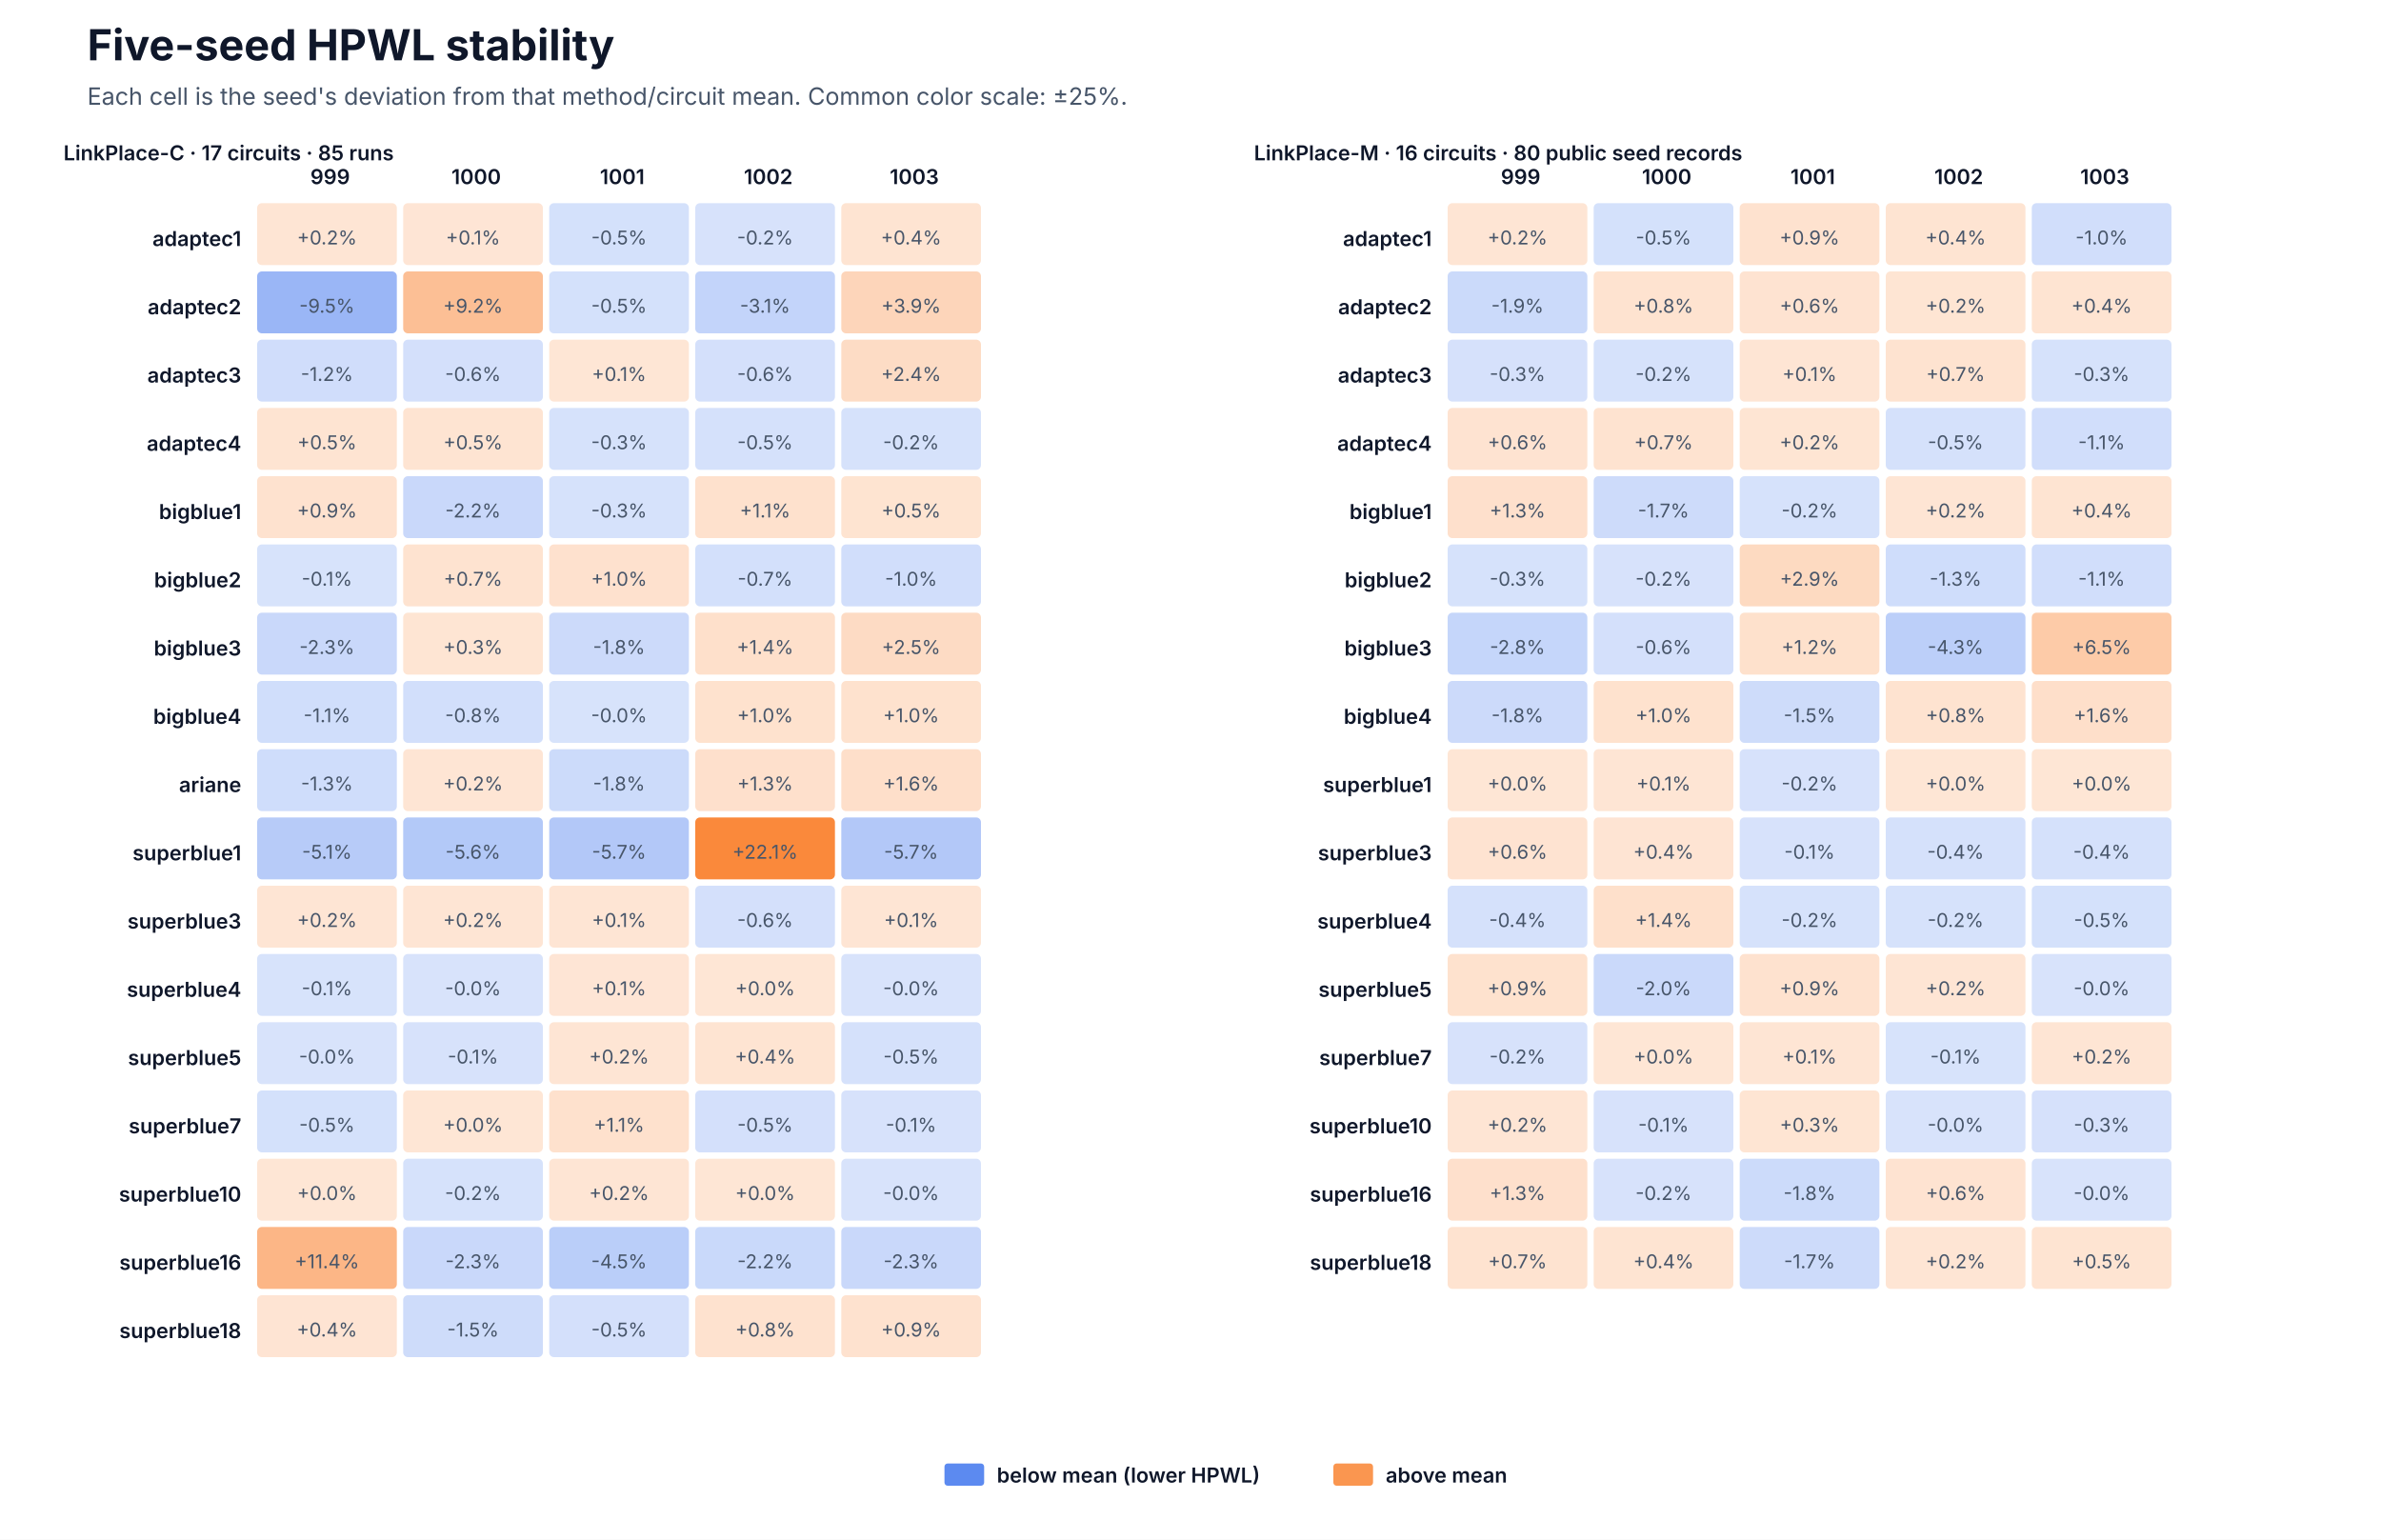
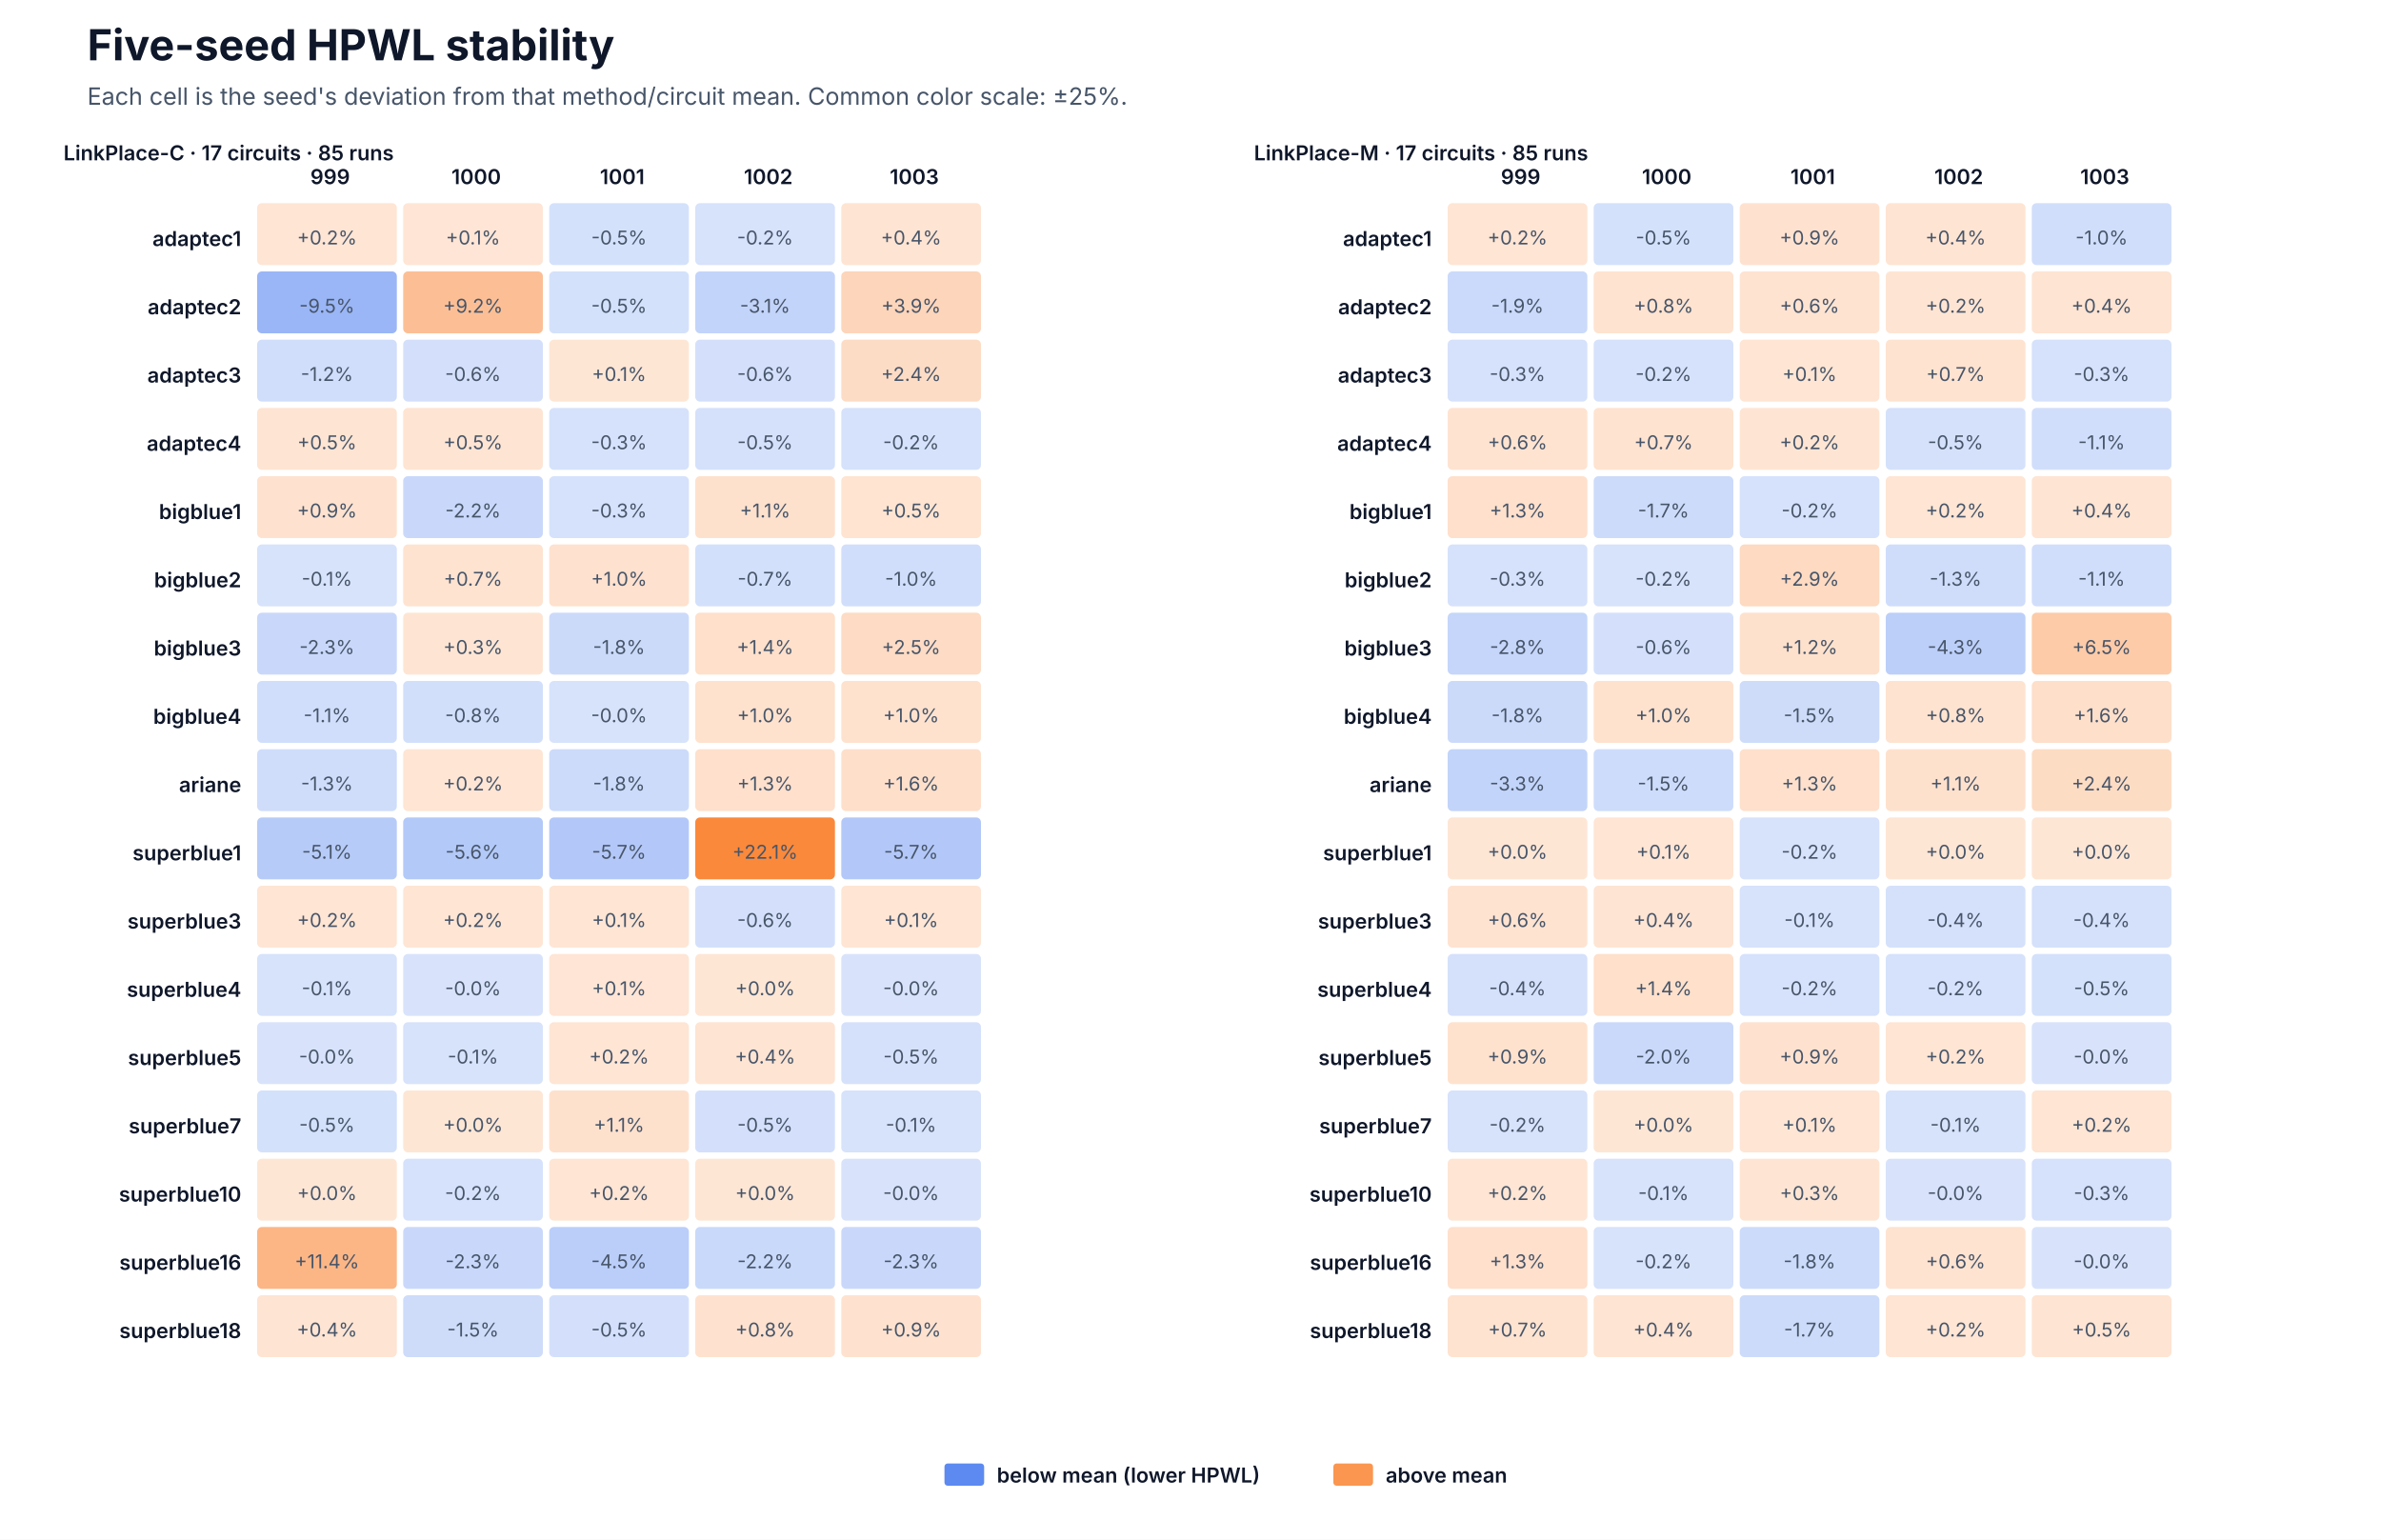
<svg xmlns="http://www.w3.org/2000/svg" width="1500" height="970" viewBox="0 0 1500 970" role="img" aria-labelledby="title desc">
  <style>text { font-family: Inter, ui-sans-serif, system-ui, -apple-system, 'Segoe UI', Arial, sans-serif; fill: #0F172A; }
    .title { font-size: 27px; font-weight: 700; }
    .subtitle { font-size: 15px; fill: #475569; }
    .axis { font-size: 13px; fill: #475569; }
    .label { font-size: 13px; font-weight: 600; }
    .small { font-size: 12px; fill: #475569; }
    .legend { font-size: 13px; font-weight: 600; }</style>
  <rect width="1500" height="970" fill="#FFFFFF" />
  <text x="55.00" y="38.00" class="title" text-anchor="start">Five-seed HPWL stability</text>
  <text x="55.00" y="66.00" class="subtitle" text-anchor="start">Each cell is the seed's deviation from that method/circuit mean. Common color scale: ±25%.</text>
  <text x="40.00" y="101.00" class="label" text-anchor="start">LinkPlace-C · 17 circuits · 85 runs</text>
  <text x="208.00" y="116.00" class="label" text-anchor="middle">999</text>
  <text x="300.00" y="116.00" class="label" text-anchor="middle">1000</text>
  <text x="392.00" y="116.00" class="label" text-anchor="middle">1001</text>
  <text x="484.00" y="116.00" class="label" text-anchor="middle">1002</text>
  <text x="576.00" y="116.00" class="label" text-anchor="middle">1003</text>
  <text x="152.00" y="155.00" class="label" text-anchor="end">adaptec1</text>
  <rect x="162.00" y="128.00" width="88.00" height="39.00" rx="3" fill="#FEE5D4" />
  <text x="206.00" y="154.00" class="small" text-anchor="middle">+0.2%</text>
  <rect x="254.00" y="128.00" width="88.00" height="39.00" rx="3" fill="#FEE5D5" />
  <text x="298.00" y="154.00" class="small" text-anchor="middle">+0.1%</text>
  <rect x="346.00" y="128.00" width="88.00" height="39.00" rx="3" fill="#D4E1FB" />
  <text x="390.00" y="154.00" class="small" text-anchor="middle">-0.5%</text>
  <rect x="438.00" y="128.00" width="88.00" height="39.00" rx="3" fill="#D7E2FB" />
  <text x="482.00" y="154.00" class="small" text-anchor="middle">-0.2%</text>
  <rect x="530.00" y="128.00" width="88.00" height="39.00" rx="3" fill="#FEE4D2" />
  <text x="574.00" y="154.00" class="small" text-anchor="middle">+0.4%</text>
  <text x="152.00" y="198.00" class="label" text-anchor="end">adaptec2</text>
  <rect x="162.00" y="171.00" width="88.00" height="39.00" rx="3" fill="#9AB6F6" />
  <text x="206.00" y="197.00" class="small" text-anchor="middle">-9.5%</text>
  <rect x="254.00" y="171.00" width="88.00" height="39.00" rx="3" fill="#FCBF95" />
  <text x="298.00" y="197.00" class="small" text-anchor="middle">+9.2%</text>
  <rect x="346.00" y="171.00" width="88.00" height="39.00" rx="3" fill="#D4E1FB" />
  <text x="390.00" y="197.00" class="small" text-anchor="middle">-0.5%</text>
  <rect x="438.00" y="171.00" width="88.00" height="39.00" rx="3" fill="#C3D4FA" />
  <text x="482.00" y="197.00" class="small" text-anchor="middle">-3.1%</text>
  <rect x="530.00" y="171.00" width="88.00" height="39.00" rx="3" fill="#FDD5BA" />
  <text x="574.00" y="197.00" class="small" text-anchor="middle">+3.9%</text>
  <text x="152.00" y="241.00" class="label" text-anchor="end">adaptec3</text>
  <rect x="162.00" y="214.00" width="88.00" height="39.00" rx="3" fill="#D0DDFB" />
  <text x="206.00" y="240.00" class="small" text-anchor="middle">-1.2%</text>
  <rect x="254.00" y="214.00" width="88.00" height="39.00" rx="3" fill="#D4E0FB" />
  <text x="298.00" y="240.00" class="small" text-anchor="middle">-0.6%</text>
  <rect x="346.00" y="214.00" width="88.00" height="39.00" rx="3" fill="#FEE6D5" />
  <text x="390.00" y="240.00" class="small" text-anchor="middle">+0.1%</text>
  <rect x="438.00" y="214.00" width="88.00" height="39.00" rx="3" fill="#D4E0FB" />
  <text x="482.00" y="240.00" class="small" text-anchor="middle">-0.6%</text>
  <rect x="530.00" y="214.00" width="88.00" height="39.00" rx="3" fill="#FDDCC5" />
  <text x="574.00" y="240.00" class="small" text-anchor="middle">+2.4%</text>
  <text x="152.00" y="284.00" class="label" text-anchor="end">adaptec4</text>
  <rect x="162.00" y="257.00" width="88.00" height="39.00" rx="3" fill="#FEE4D2" />
  <text x="206.00" y="283.00" class="small" text-anchor="middle">+0.5%</text>
  <rect x="254.00" y="257.00" width="88.00" height="39.00" rx="3" fill="#FEE4D2" />
  <text x="298.00" y="283.00" class="small" text-anchor="middle">+0.5%</text>
  <rect x="346.00" y="257.00" width="88.00" height="39.00" rx="3" fill="#D6E2FB" />
  <text x="390.00" y="283.00" class="small" text-anchor="middle">-0.3%</text>
  <rect x="438.00" y="257.00" width="88.00" height="39.00" rx="3" fill="#D5E1FB" />
  <text x="482.00" y="283.00" class="small" text-anchor="middle">-0.5%</text>
  <rect x="530.00" y="257.00" width="88.00" height="39.00" rx="3" fill="#D6E2FB" />
  <text x="574.00" y="283.00" class="small" text-anchor="middle">-0.2%</text>
  <text x="152.00" y="327.00" class="label" text-anchor="end">bigblue1</text>
  <rect x="162.00" y="300.00" width="88.00" height="39.00" rx="3" fill="#FEE2CF" />
  <text x="206.00" y="326.00" class="small" text-anchor="middle">+0.9%</text>
  <rect x="254.00" y="300.00" width="88.00" height="39.00" rx="3" fill="#C9D8FA" />
  <text x="298.00" y="326.00" class="small" text-anchor="middle">-2.2%</text>
  <rect x="346.00" y="300.00" width="88.00" height="39.00" rx="3" fill="#D6E2FB" />
  <text x="390.00" y="326.00" class="small" text-anchor="middle">-0.3%</text>
  <rect x="438.00" y="300.00" width="88.00" height="39.00" rx="3" fill="#FEE1CD" />
  <text x="482.00" y="326.00" class="small" text-anchor="middle">+1.1%</text>
  <rect x="530.00" y="300.00" width="88.00" height="39.00" rx="3" fill="#FEE4D1" />
  <text x="574.00" y="326.00" class="small" text-anchor="middle">+0.5%</text>
  <text x="152.00" y="370.00" class="label" text-anchor="end">bigblue2</text>
  <rect x="162.00" y="343.00" width="88.00" height="39.00" rx="3" fill="#D7E3FB" />
  <text x="206.00" y="369.00" class="small" text-anchor="middle">-0.1%</text>
  <rect x="254.00" y="343.00" width="88.00" height="39.00" rx="3" fill="#FEE3D0" />
  <text x="298.00" y="369.00" class="small" text-anchor="middle">+0.7%</text>
  <rect x="346.00" y="343.00" width="88.00" height="39.00" rx="3" fill="#FEE1CE" />
  <text x="390.00" y="369.00" class="small" text-anchor="middle">+1.0%</text>
  <rect x="438.00" y="343.00" width="88.00" height="39.00" rx="3" fill="#D3E0FB" />
  <text x="482.00" y="369.00" class="small" text-anchor="middle">-0.7%</text>
  <rect x="530.00" y="343.00" width="88.00" height="39.00" rx="3" fill="#D1DEFB" />
  <text x="574.00" y="369.00" class="small" text-anchor="middle">-1.0%</text>
  <text x="152.00" y="413.00" class="label" text-anchor="end">bigblue3</text>
  <rect x="162.00" y="386.00" width="88.00" height="39.00" rx="3" fill="#C9D8FA" />
  <text x="206.00" y="412.00" class="small" text-anchor="middle">-2.3%</text>
  <rect x="254.00" y="386.00" width="88.00" height="39.00" rx="3" fill="#FEE5D3" />
  <text x="298.00" y="412.00" class="small" text-anchor="middle">+0.3%</text>
  <rect x="346.00" y="386.00" width="88.00" height="39.00" rx="3" fill="#CCDAFA" />
  <text x="390.00" y="412.00" class="small" text-anchor="middle">-1.8%</text>
  <rect x="438.00" y="386.00" width="88.00" height="39.00" rx="3" fill="#FEE0CB" />
  <text x="482.00" y="412.00" class="small" text-anchor="middle">+1.4%</text>
  <rect x="530.00" y="386.00" width="88.00" height="39.00" rx="3" fill="#FDDBC4" />
  <text x="574.00" y="412.00" class="small" text-anchor="middle">+2.5%</text>
  <text x="152.00" y="456.00" class="label" text-anchor="end">bigblue4</text>
  <rect x="162.00" y="429.00" width="88.00" height="39.00" rx="3" fill="#D0DEFB" />
  <text x="206.00" y="455.00" class="small" text-anchor="middle">-1.1%</text>
  <rect x="254.00" y="429.00" width="88.00" height="39.00" rx="3" fill="#D2DFFB" />
  <text x="298.00" y="455.00" class="small" text-anchor="middle">-0.8%</text>
  <rect x="346.00" y="429.00" width="88.00" height="39.00" rx="3" fill="#D7E3FB" />
  <text x="390.00" y="455.00" class="small" text-anchor="middle">-0.0%</text>
  <rect x="438.00" y="429.00" width="88.00" height="39.00" rx="3" fill="#FEE2CE" />
  <text x="482.00" y="455.00" class="small" text-anchor="middle">+1.0%</text>
  <rect x="530.00" y="429.00" width="88.00" height="39.00" rx="3" fill="#FEE2CE" />
  <text x="574.00" y="455.00" class="small" text-anchor="middle">+1.0%</text>
  <text x="152.00" y="499.00" class="label" text-anchor="end">ariane</text>
  <rect x="162.00" y="472.00" width="88.00" height="39.00" rx="3" fill="#CFDDFB" />
  <text x="206.00" y="498.00" class="small" text-anchor="middle">-1.3%</text>
  <rect x="254.00" y="472.00" width="88.00" height="39.00" rx="3" fill="#FEE5D4" />
  <text x="298.00" y="498.00" class="small" text-anchor="middle">+0.2%</text>
  <rect x="346.00" y="472.00" width="88.00" height="39.00" rx="3" fill="#CCDBFA" />
  <text x="390.00" y="498.00" class="small" text-anchor="middle">-1.8%</text>
  <rect x="438.00" y="472.00" width="88.00" height="39.00" rx="3" fill="#FEE0CC" />
  <text x="482.00" y="498.00" class="small" text-anchor="middle">+1.3%</text>
  <rect x="530.00" y="472.00" width="88.00" height="39.00" rx="3" fill="#FEDFCA" />
  <text x="574.00" y="498.00" class="small" text-anchor="middle">+1.6%</text>
  <text x="152.00" y="542.00" class="label" text-anchor="end">superblue1</text>
  <rect x="162.00" y="515.00" width="88.00" height="39.00" rx="3" fill="#B7CBF8" />
  <text x="206.00" y="541.00" class="small" text-anchor="middle">-5.1%</text>
  <rect x="254.00" y="515.00" width="88.00" height="39.00" rx="3" fill="#B3C9F8" />
  <text x="298.00" y="541.00" class="small" text-anchor="middle">-5.6%</text>
  <rect x="346.00" y="515.00" width="88.00" height="39.00" rx="3" fill="#B3C8F8" />
  <text x="390.00" y="541.00" class="small" text-anchor="middle">-5.7%</text>
  <rect x="438.00" y="515.00" width="88.00" height="39.00" rx="3" fill="#FA893B" />
  <text x="482.00" y="541.00" class="small" text-anchor="middle">+22.1%</text>
  <rect x="530.00" y="515.00" width="88.00" height="39.00" rx="3" fill="#B3C8F8" />
  <text x="574.00" y="541.00" class="small" text-anchor="middle">-5.7%</text>
  <text x="152.00" y="585.00" class="label" text-anchor="end">superblue3</text>
  <rect x="162.00" y="558.00" width="88.00" height="39.00" rx="3" fill="#FEE5D4" />
  <text x="206.00" y="584.00" class="small" text-anchor="middle">+0.2%</text>
  <rect x="254.00" y="558.00" width="88.00" height="39.00" rx="3" fill="#FEE5D4" />
  <text x="298.00" y="584.00" class="small" text-anchor="middle">+0.2%</text>
  <rect x="346.00" y="558.00" width="88.00" height="39.00" rx="3" fill="#FEE5D4" />
  <text x="390.00" y="584.00" class="small" text-anchor="middle">+0.1%</text>
  <rect x="438.00" y="558.00" width="88.00" height="39.00" rx="3" fill="#D4E0FB" />
  <text x="482.00" y="584.00" class="small" text-anchor="middle">-0.6%</text>
  <rect x="530.00" y="558.00" width="88.00" height="39.00" rx="3" fill="#FEE5D4" />
  <text x="574.00" y="584.00" class="small" text-anchor="middle">+0.1%</text>
  <text x="152.00" y="628.00" class="label" text-anchor="end">superblue4</text>
  <rect x="162.00" y="601.00" width="88.00" height="39.00" rx="3" fill="#D7E3FB" />
  <text x="206.00" y="627.00" class="small" text-anchor="middle">-0.1%</text>
  <rect x="254.00" y="601.00" width="88.00" height="39.00" rx="3" fill="#D8E3FB" />
  <text x="298.00" y="627.00" class="small" text-anchor="middle">-0.0%</text>
  <rect x="346.00" y="601.00" width="88.00" height="39.00" rx="3" fill="#FEE5D5" />
  <text x="390.00" y="627.00" class="small" text-anchor="middle">+0.1%</text>
  <rect x="438.00" y="601.00" width="88.00" height="39.00" rx="3" fill="#FEE6D5" />
  <text x="482.00" y="627.00" class="small" text-anchor="middle">+0.0%</text>
  <rect x="530.00" y="601.00" width="88.00" height="39.00" rx="3" fill="#D8E3FB" />
  <text x="574.00" y="627.00" class="small" text-anchor="middle">-0.0%</text>
  <text x="152.00" y="671.00" class="label" text-anchor="end">superblue5</text>
  <rect x="162.00" y="644.00" width="88.00" height="39.00" rx="3" fill="#D8E3FB" />
  <text x="206.00" y="670.00" class="small" text-anchor="middle">-0.0%</text>
  <rect x="254.00" y="644.00" width="88.00" height="39.00" rx="3" fill="#D7E2FB" />
  <text x="298.00" y="670.00" class="small" text-anchor="middle">-0.1%</text>
  <rect x="346.00" y="644.00" width="88.00" height="39.00" rx="3" fill="#FEE5D4" />
  <text x="390.00" y="670.00" class="small" text-anchor="middle">+0.2%</text>
  <rect x="438.00" y="644.00" width="88.00" height="39.00" rx="3" fill="#FEE4D2" />
  <text x="482.00" y="670.00" class="small" text-anchor="middle">+0.4%</text>
  <rect x="530.00" y="644.00" width="88.00" height="39.00" rx="3" fill="#D5E1FB" />
  <text x="574.00" y="670.00" class="small" text-anchor="middle">-0.5%</text>
  <text x="152.00" y="714.00" class="label" text-anchor="end">superblue7</text>
  <rect x="162.00" y="687.00" width="88.00" height="39.00" rx="3" fill="#D4E1FB" />
  <text x="206.00" y="713.00" class="small" text-anchor="middle">-0.5%</text>
  <rect x="254.00" y="687.00" width="88.00" height="39.00" rx="3" fill="#FEE6D5" />
  <text x="298.00" y="713.00" class="small" text-anchor="middle">+0.0%</text>
  <rect x="346.00" y="687.00" width="88.00" height="39.00" rx="3" fill="#FEE1CD" />
  <text x="390.00" y="713.00" class="small" text-anchor="middle">+1.1%</text>
  <rect x="438.00" y="687.00" width="88.00" height="39.00" rx="3" fill="#D4E0FB" />
  <text x="482.00" y="713.00" class="small" text-anchor="middle">-0.5%</text>
  <rect x="530.00" y="687.00" width="88.00" height="39.00" rx="3" fill="#D7E2FB" />
  <text x="574.00" y="713.00" class="small" text-anchor="middle">-0.1%</text>
  <text x="152.00" y="757.00" class="label" text-anchor="end">superblue10</text>
  <rect x="162.00" y="730.00" width="88.00" height="39.00" rx="3" fill="#FEE6D5" />
  <text x="206.00" y="756.00" class="small" text-anchor="middle">+0.0%</text>
  <rect x="254.00" y="730.00" width="88.00" height="39.00" rx="3" fill="#D6E2FB" />
  <text x="298.00" y="756.00" class="small" text-anchor="middle">-0.2%</text>
  <rect x="346.00" y="730.00" width="88.00" height="39.00" rx="3" fill="#FEE5D4" />
  <text x="390.00" y="756.00" class="small" text-anchor="middle">+0.2%</text>
  <rect x="438.00" y="730.00" width="88.00" height="39.00" rx="3" fill="#FEE6D5" />
  <text x="482.00" y="756.00" class="small" text-anchor="middle">+0.0%</text>
  <rect x="530.00" y="730.00" width="88.00" height="39.00" rx="3" fill="#D8E3FB" />
  <text x="574.00" y="756.00" class="small" text-anchor="middle">-0.0%</text>
  <text x="152.00" y="800.00" class="label" text-anchor="end">superblue16</text>
  <rect x="162.00" y="773.00" width="88.00" height="39.00" rx="3" fill="#FCB686" />
  <text x="206.00" y="799.00" class="small" text-anchor="middle">+11.4%</text>
  <rect x="254.00" y="773.00" width="88.00" height="39.00" rx="3" fill="#C9D8FA" />
  <text x="298.00" y="799.00" class="small" text-anchor="middle">-2.3%</text>
  <rect x="346.00" y="773.00" width="88.00" height="39.00" rx="3" fill="#BACEF9" />
  <text x="390.00" y="799.00" class="small" text-anchor="middle">-4.5%</text>
  <rect x="438.00" y="773.00" width="88.00" height="39.00" rx="3" fill="#C9D9FA" />
  <text x="482.00" y="799.00" class="small" text-anchor="middle">-2.2%</text>
  <rect x="530.00" y="773.00" width="88.00" height="39.00" rx="3" fill="#C9D8FA" />
  <text x="574.00" y="799.00" class="small" text-anchor="middle">-2.3%</text>
  <text x="152.00" y="843.00" class="label" text-anchor="end">superblue18</text>
  <rect x="162.00" y="816.00" width="88.00" height="39.00" rx="3" fill="#FEE4D3" />
  <text x="206.00" y="842.00" class="small" text-anchor="middle">+0.4%</text>
  <rect x="254.00" y="816.00" width="88.00" height="39.00" rx="3" fill="#CEDCFA" />
  <text x="298.00" y="842.00" class="small" text-anchor="middle">-1.5%</text>
  <rect x="346.00" y="816.00" width="88.00" height="39.00" rx="3" fill="#D4E0FB" />
  <text x="390.00" y="842.00" class="small" text-anchor="middle">-0.5%</text>
  <rect x="438.00" y="816.00" width="88.00" height="39.00" rx="3" fill="#FEE2CF" />
  <text x="482.00" y="842.00" class="small" text-anchor="middle">+0.8%</text>
  <rect x="530.00" y="816.00" width="88.00" height="39.00" rx="3" fill="#FEE2CF" />
  <text x="574.00" y="842.00" class="small" text-anchor="middle">+0.9%</text>
-   <text x="790.00" y="101.00" class="label" text-anchor="start">LinkPlace-M · 16 circuits · 80 public seed records</text>
+   <text x="790.00" y="101.00" class="label" text-anchor="start">LinkPlace-M · 17 circuits · 85 runs</text>
  <text x="958.00" y="116.00" class="label" text-anchor="middle">999</text>
  <text x="1050.00" y="116.00" class="label" text-anchor="middle">1000</text>
  <text x="1142.00" y="116.00" class="label" text-anchor="middle">1001</text>
  <text x="1234.00" y="116.00" class="label" text-anchor="middle">1002</text>
  <text x="1326.00" y="116.00" class="label" text-anchor="middle">1003</text>
  <text x="902.00" y="155.00" class="label" text-anchor="end">adaptec1</text>
  <rect x="912.00" y="128.00" width="88.00" height="39.00" rx="3" fill="#FEE5D4" />
  <text x="956.00" y="154.00" class="small" text-anchor="middle">+0.2%</text>
  <rect x="1004.00" y="128.00" width="88.00" height="39.00" rx="3" fill="#D4E1FB" />
  <text x="1048.00" y="154.00" class="small" text-anchor="middle">-0.5%</text>
  <rect x="1096.00" y="128.00" width="88.00" height="39.00" rx="3" fill="#FEE2CF" />
  <text x="1140.00" y="154.00" class="small" text-anchor="middle">+0.9%</text>
  <rect x="1188.00" y="128.00" width="88.00" height="39.00" rx="3" fill="#FEE4D2" />
  <text x="1232.00" y="154.00" class="small" text-anchor="middle">+0.4%</text>
  <rect x="1280.00" y="128.00" width="88.00" height="39.00" rx="3" fill="#D1DEFB" />
  <text x="1324.00" y="154.00" class="small" text-anchor="middle">-1.0%</text>
  <text x="902.00" y="198.00" class="label" text-anchor="end">adaptec2</text>
  <rect x="912.00" y="171.00" width="88.00" height="39.00" rx="3" fill="#CBDAFA" />
  <text x="956.00" y="197.00" class="small" text-anchor="middle">-1.9%</text>
  <rect x="1004.00" y="171.00" width="88.00" height="39.00" rx="3" fill="#FEE3D0" />
  <text x="1048.00" y="197.00" class="small" text-anchor="middle">+0.8%</text>
  <rect x="1096.00" y="171.00" width="88.00" height="39.00" rx="3" fill="#FEE3D1" />
  <text x="1140.00" y="197.00" class="small" text-anchor="middle">+0.6%</text>
  <rect x="1188.00" y="171.00" width="88.00" height="39.00" rx="3" fill="#FEE5D3" />
  <text x="1232.00" y="197.00" class="small" text-anchor="middle">+0.2%</text>
  <rect x="1280.00" y="171.00" width="88.00" height="39.00" rx="3" fill="#FEE4D2" />
  <text x="1324.00" y="197.00" class="small" text-anchor="middle">+0.4%</text>
  <text x="902.00" y="241.00" class="label" text-anchor="end">adaptec3</text>
  <rect x="912.00" y="214.00" width="88.00" height="39.00" rx="3" fill="#D6E1FB" />
  <text x="956.00" y="240.00" class="small" text-anchor="middle">-0.3%</text>
  <rect x="1004.00" y="214.00" width="88.00" height="39.00" rx="3" fill="#D6E2FB" />
  <text x="1048.00" y="240.00" class="small" text-anchor="middle">-0.2%</text>
  <rect x="1096.00" y="214.00" width="88.00" height="39.00" rx="3" fill="#FEE5D4" />
  <text x="1140.00" y="240.00" class="small" text-anchor="middle">+0.1%</text>
  <rect x="1188.00" y="214.00" width="88.00" height="39.00" rx="3" fill="#FEE3D0" />
  <text x="1232.00" y="240.00" class="small" text-anchor="middle">+0.7%</text>
  <rect x="1280.00" y="214.00" width="88.00" height="39.00" rx="3" fill="#D6E2FB" />
  <text x="1324.00" y="240.00" class="small" text-anchor="middle">-0.3%</text>
  <text x="902.00" y="284.00" class="label" text-anchor="end">adaptec4</text>
  <rect x="912.00" y="257.00" width="88.00" height="39.00" rx="3" fill="#FEE3D1" />
  <text x="956.00" y="283.00" class="small" text-anchor="middle">+0.6%</text>
  <rect x="1004.00" y="257.00" width="88.00" height="39.00" rx="3" fill="#FEE3D0" />
  <text x="1048.00" y="283.00" class="small" text-anchor="middle">+0.7%</text>
  <rect x="1096.00" y="257.00" width="88.00" height="39.00" rx="3" fill="#FEE5D3" />
  <text x="1140.00" y="283.00" class="small" text-anchor="middle">+0.2%</text>
  <rect x="1188.00" y="257.00" width="88.00" height="39.00" rx="3" fill="#D5E1FB" />
  <text x="1232.00" y="283.00" class="small" text-anchor="middle">-0.5%</text>
  <rect x="1280.00" y="257.00" width="88.00" height="39.00" rx="3" fill="#D1DEFB" />
  <text x="1324.00" y="283.00" class="small" text-anchor="middle">-1.1%</text>
  <text x="902.00" y="327.00" class="label" text-anchor="end">bigblue1</text>
  <rect x="912.00" y="300.00" width="88.00" height="39.00" rx="3" fill="#FEE0CC" />
  <text x="956.00" y="326.00" class="small" text-anchor="middle">+1.3%</text>
  <rect x="1004.00" y="300.00" width="88.00" height="39.00" rx="3" fill="#CDDBFA" />
  <text x="1048.00" y="326.00" class="small" text-anchor="middle">-1.7%</text>
  <rect x="1096.00" y="300.00" width="88.00" height="39.00" rx="3" fill="#D6E2FB" />
  <text x="1140.00" y="326.00" class="small" text-anchor="middle">-0.2%</text>
  <rect x="1188.00" y="300.00" width="88.00" height="39.00" rx="3" fill="#FEE5D4" />
  <text x="1232.00" y="326.00" class="small" text-anchor="middle">+0.2%</text>
  <rect x="1280.00" y="300.00" width="88.00" height="39.00" rx="3" fill="#FEE4D2" />
  <text x="1324.00" y="326.00" class="small" text-anchor="middle">+0.4%</text>
  <text x="902.00" y="370.00" class="label" text-anchor="end">bigblue2</text>
  <rect x="912.00" y="343.00" width="88.00" height="39.00" rx="3" fill="#D6E2FB" />
  <text x="956.00" y="369.00" class="small" text-anchor="middle">-0.3%</text>
  <rect x="1004.00" y="343.00" width="88.00" height="39.00" rx="3" fill="#D7E2FB" />
  <text x="1048.00" y="369.00" class="small" text-anchor="middle">-0.2%</text>
  <rect x="1096.00" y="343.00" width="88.00" height="39.00" rx="3" fill="#FDDAC1" />
  <text x="1140.00" y="369.00" class="small" text-anchor="middle">+2.9%</text>
  <rect x="1188.00" y="343.00" width="88.00" height="39.00" rx="3" fill="#CFDDFB" />
  <text x="1232.00" y="369.00" class="small" text-anchor="middle">-1.3%</text>
  <rect x="1280.00" y="343.00" width="88.00" height="39.00" rx="3" fill="#D1DEFB" />
  <text x="1324.00" y="369.00" class="small" text-anchor="middle">-1.1%</text>
  <text x="902.00" y="413.00" class="label" text-anchor="end">bigblue3</text>
  <rect x="912.00" y="386.00" width="88.00" height="39.00" rx="3" fill="#C5D6FA" />
  <text x="956.00" y="412.00" class="small" text-anchor="middle">-2.8%</text>
  <rect x="1004.00" y="386.00" width="88.00" height="39.00" rx="3" fill="#D4E0FB" />
  <text x="1048.00" y="412.00" class="small" text-anchor="middle">-0.6%</text>
  <rect x="1096.00" y="386.00" width="88.00" height="39.00" rx="3" fill="#FEE1CC" />
  <text x="1140.00" y="412.00" class="small" text-anchor="middle">+1.2%</text>
  <rect x="1188.00" y="386.00" width="88.00" height="39.00" rx="3" fill="#BCCFF9" />
  <text x="1232.00" y="412.00" class="small" text-anchor="middle">-4.3%</text>
  <rect x="1280.00" y="386.00" width="88.00" height="39.00" rx="3" fill="#FDCBA8" />
  <text x="1324.00" y="412.00" class="small" text-anchor="middle">+6.5%</text>
  <text x="902.00" y="456.00" class="label" text-anchor="end">bigblue4</text>
  <rect x="912.00" y="429.00" width="88.00" height="39.00" rx="3" fill="#CCDAFA" />
  <text x="956.00" y="455.00" class="small" text-anchor="middle">-1.8%</text>
  <rect x="1004.00" y="429.00" width="88.00" height="39.00" rx="3" fill="#FEE2CE" />
  <text x="1048.00" y="455.00" class="small" text-anchor="middle">+1.0%</text>
  <rect x="1096.00" y="429.00" width="88.00" height="39.00" rx="3" fill="#CEDCFA" />
  <text x="1140.00" y="455.00" class="small" text-anchor="middle">-1.5%</text>
  <rect x="1188.00" y="429.00" width="88.00" height="39.00" rx="3" fill="#FEE3D0" />
  <text x="1232.00" y="455.00" class="small" text-anchor="middle">+0.8%</text>
  <rect x="1280.00" y="429.00" width="88.00" height="39.00" rx="3" fill="#FEDFCA" />
  <text x="1324.00" y="455.00" class="small" text-anchor="middle">+1.6%</text>
-   <text x="902.00" y="499.00" class="label" text-anchor="end">superblue1</text>
-   <rect x="912.00" y="472.00" width="88.00" height="39.00" rx="3" fill="#FEE6D5" />
-   <text x="956.00" y="498.00" class="small" text-anchor="middle">+0.0%</text>
-   <rect x="1004.00" y="472.00" width="88.00" height="39.00" rx="3" fill="#FEE5D4" />
-   <text x="1048.00" y="498.00" class="small" text-anchor="middle">+0.1%</text>
-   <rect x="1096.00" y="472.00" width="88.00" height="39.00" rx="3" fill="#D7E2FB" />
-   <text x="1140.00" y="498.00" class="small" text-anchor="middle">-0.2%</text>
-   <rect x="1188.00" y="472.00" width="88.00" height="39.00" rx="3" fill="#FEE6D5" />
-   <text x="1232.00" y="498.00" class="small" text-anchor="middle">+0.0%</text>
-   <rect x="1280.00" y="472.00" width="88.00" height="39.00" rx="3" fill="#FEE6D5" />
-   <text x="1324.00" y="498.00" class="small" text-anchor="middle">+0.0%</text>
-   <text x="902.00" y="542.00" class="label" text-anchor="end">superblue3</text>
-   <rect x="912.00" y="515.00" width="88.00" height="39.00" rx="3" fill="#FEE3D1" />
-   <text x="956.00" y="541.00" class="small" text-anchor="middle">+0.6%</text>
-   <rect x="1004.00" y="515.00" width="88.00" height="39.00" rx="3" fill="#FEE4D3" />
-   <text x="1048.00" y="541.00" class="small" text-anchor="middle">+0.4%</text>
+   <text x="902.00" y="499.00" class="label" text-anchor="end">ariane</text>
+   <rect x="912.00" y="472.00" width="88.00" height="39.00" rx="3" fill="#C2D4F9" />
+   <text x="956.00" y="498.00" class="small" text-anchor="middle">-3.3%</text>
+   <rect x="1004.00" y="472.00" width="88.00" height="39.00" rx="3" fill="#CEDCFB" />
+   <text x="1048.00" y="498.00" class="small" text-anchor="middle">-1.5%</text>
+   <rect x="1096.00" y="472.00" width="88.00" height="39.00" rx="3" fill="#FEE0CC" />
+   <text x="1140.00" y="498.00" class="small" text-anchor="middle">+1.3%</text>
+   <rect x="1188.00" y="472.00" width="88.00" height="39.00" rx="3" fill="#FEE1CD" />
+   <text x="1232.00" y="498.00" class="small" text-anchor="middle">+1.1%</text>
+   <rect x="1280.00" y="472.00" width="88.00" height="39.00" rx="3" fill="#FDDCC4" />
+   <text x="1324.00" y="498.00" class="small" text-anchor="middle">+2.4%</text>
+   <text x="902.00" y="542.00" class="label" text-anchor="end">superblue1</text>
+   <rect x="912.00" y="515.00" width="88.00" height="39.00" rx="3" fill="#FEE6D5" />
+   <text x="956.00" y="541.00" class="small" text-anchor="middle">+0.0%</text>
+   <rect x="1004.00" y="515.00" width="88.00" height="39.00" rx="3" fill="#FEE5D4" />
+   <text x="1048.00" y="541.00" class="small" text-anchor="middle">+0.1%</text>
  <rect x="1096.00" y="515.00" width="88.00" height="39.00" rx="3" fill="#D7E2FB" />
-   <text x="1140.00" y="541.00" class="small" text-anchor="middle">-0.1%</text>
-   <rect x="1188.00" y="515.00" width="88.00" height="39.00" rx="3" fill="#D5E1FB" />
-   <text x="1232.00" y="541.00" class="small" text-anchor="middle">-0.4%</text>
-   <rect x="1280.00" y="515.00" width="88.00" height="39.00" rx="3" fill="#D5E1FB" />
-   <text x="1324.00" y="541.00" class="small" text-anchor="middle">-0.4%</text>
-   <text x="902.00" y="585.00" class="label" text-anchor="end">superblue4</text>
-   <rect x="912.00" y="558.00" width="88.00" height="39.00" rx="3" fill="#D5E1FB" />
-   <text x="956.00" y="584.00" class="small" text-anchor="middle">-0.4%</text>
-   <rect x="1004.00" y="558.00" width="88.00" height="39.00" rx="3" fill="#FEE0CB" />
-   <text x="1048.00" y="584.00" class="small" text-anchor="middle">+1.4%</text>
-   <rect x="1096.00" y="558.00" width="88.00" height="39.00" rx="3" fill="#D6E2FB" />
-   <text x="1140.00" y="584.00" class="small" text-anchor="middle">-0.2%</text>
-   <rect x="1188.00" y="558.00" width="88.00" height="39.00" rx="3" fill="#D6E2FB" />
-   <text x="1232.00" y="584.00" class="small" text-anchor="middle">-0.2%</text>
-   <rect x="1280.00" y="558.00" width="88.00" height="39.00" rx="3" fill="#D4E1FB" />
-   <text x="1324.00" y="584.00" class="small" text-anchor="middle">-0.5%</text>
-   <text x="902.00" y="628.00" class="label" text-anchor="end">superblue5</text>
-   <rect x="912.00" y="601.00" width="88.00" height="39.00" rx="3" fill="#FEE2CE" />
-   <text x="956.00" y="627.00" class="small" text-anchor="middle">+0.9%</text>
-   <rect x="1004.00" y="601.00" width="88.00" height="39.00" rx="3" fill="#CAD9FA" />
-   <text x="1048.00" y="627.00" class="small" text-anchor="middle">-2.0%</text>
-   <rect x="1096.00" y="601.00" width="88.00" height="39.00" rx="3" fill="#FEE2CF" />
-   <text x="1140.00" y="627.00" class="small" text-anchor="middle">+0.9%</text>
-   <rect x="1188.00" y="601.00" width="88.00" height="39.00" rx="3" fill="#FEE5D4" />
-   <text x="1232.00" y="627.00" class="small" text-anchor="middle">+0.2%</text>
-   <rect x="1280.00" y="601.00" width="88.00" height="39.00" rx="3" fill="#D8E3FB" />
-   <text x="1324.00" y="627.00" class="small" text-anchor="middle">-0.0%</text>
-   <text x="902.00" y="671.00" class="label" text-anchor="end">superblue7</text>
-   <rect x="912.00" y="644.00" width="88.00" height="39.00" rx="3" fill="#D7E2FB" />
-   <text x="956.00" y="670.00" class="small" text-anchor="middle">-0.2%</text>
-   <rect x="1004.00" y="644.00" width="88.00" height="39.00" rx="3" fill="#FEE6D5" />
-   <text x="1048.00" y="670.00" class="small" text-anchor="middle">+0.0%</text>
-   <rect x="1096.00" y="644.00" width="88.00" height="39.00" rx="3" fill="#FEE5D4" />
-   <text x="1140.00" y="670.00" class="small" text-anchor="middle">+0.1%</text>
-   <rect x="1188.00" y="644.00" width="88.00" height="39.00" rx="3" fill="#D7E3FB" />
-   <text x="1232.00" y="670.00" class="small" text-anchor="middle">-0.1%</text>
-   <rect x="1280.00" y="644.00" width="88.00" height="39.00" rx="3" fill="#FEE5D4" />
-   <text x="1324.00" y="670.00" class="small" text-anchor="middle">+0.2%</text>
-   <text x="902.00" y="714.00" class="label" text-anchor="end">superblue10</text>
-   <rect x="912.00" y="687.00" width="88.00" height="39.00" rx="3" fill="#FEE5D4" />
-   <text x="956.00" y="713.00" class="small" text-anchor="middle">+0.2%</text>
-   <rect x="1004.00" y="687.00" width="88.00" height="39.00" rx="3" fill="#D7E2FB" />
-   <text x="1048.00" y="713.00" class="small" text-anchor="middle">-0.1%</text>
-   <rect x="1096.00" y="687.00" width="88.00" height="39.00" rx="3" fill="#FEE5D3" />
-   <text x="1140.00" y="713.00" class="small" text-anchor="middle">+0.3%</text>
-   <rect x="1188.00" y="687.00" width="88.00" height="39.00" rx="3" fill="#D8E3FB" />
-   <text x="1232.00" y="713.00" class="small" text-anchor="middle">-0.0%</text>
-   <rect x="1280.00" y="687.00" width="88.00" height="39.00" rx="3" fill="#D6E1FB" />
-   <text x="1324.00" y="713.00" class="small" text-anchor="middle">-0.3%</text>
-   <text x="902.00" y="757.00" class="label" text-anchor="end">superblue16</text>
-   <rect x="912.00" y="730.00" width="88.00" height="39.00" rx="3" fill="#FEE0CC" />
-   <text x="956.00" y="756.00" class="small" text-anchor="middle">+1.3%</text>
+   <text x="1140.00" y="541.00" class="small" text-anchor="middle">-0.2%</text>
+   <rect x="1188.00" y="515.00" width="88.00" height="39.00" rx="3" fill="#FEE6D5" />
+   <text x="1232.00" y="541.00" class="small" text-anchor="middle">+0.0%</text>
+   <rect x="1280.00" y="515.00" width="88.00" height="39.00" rx="3" fill="#FEE6D5" />
+   <text x="1324.00" y="541.00" class="small" text-anchor="middle">+0.0%</text>
+   <text x="902.00" y="585.00" class="label" text-anchor="end">superblue3</text>
+   <rect x="912.00" y="558.00" width="88.00" height="39.00" rx="3" fill="#FEE3D1" />
+   <text x="956.00" y="584.00" class="small" text-anchor="middle">+0.6%</text>
+   <rect x="1004.00" y="558.00" width="88.00" height="39.00" rx="3" fill="#FEE4D3" />
+   <text x="1048.00" y="584.00" class="small" text-anchor="middle">+0.4%</text>
+   <rect x="1096.00" y="558.00" width="88.00" height="39.00" rx="3" fill="#D7E2FB" />
+   <text x="1140.00" y="584.00" class="small" text-anchor="middle">-0.1%</text>
+   <rect x="1188.00" y="558.00" width="88.00" height="39.00" rx="3" fill="#D5E1FB" />
+   <text x="1232.00" y="584.00" class="small" text-anchor="middle">-0.4%</text>
+   <rect x="1280.00" y="558.00" width="88.00" height="39.00" rx="3" fill="#D5E1FB" />
+   <text x="1324.00" y="584.00" class="small" text-anchor="middle">-0.4%</text>
+   <text x="902.00" y="628.00" class="label" text-anchor="end">superblue4</text>
+   <rect x="912.00" y="601.00" width="88.00" height="39.00" rx="3" fill="#D5E1FB" />
+   <text x="956.00" y="627.00" class="small" text-anchor="middle">-0.4%</text>
+   <rect x="1004.00" y="601.00" width="88.00" height="39.00" rx="3" fill="#FEE0CB" />
+   <text x="1048.00" y="627.00" class="small" text-anchor="middle">+1.4%</text>
+   <rect x="1096.00" y="601.00" width="88.00" height="39.00" rx="3" fill="#D6E2FB" />
+   <text x="1140.00" y="627.00" class="small" text-anchor="middle">-0.2%</text>
+   <rect x="1188.00" y="601.00" width="88.00" height="39.00" rx="3" fill="#D6E2FB" />
+   <text x="1232.00" y="627.00" class="small" text-anchor="middle">-0.2%</text>
+   <rect x="1280.00" y="601.00" width="88.00" height="39.00" rx="3" fill="#D4E1FB" />
+   <text x="1324.00" y="627.00" class="small" text-anchor="middle">-0.5%</text>
+   <text x="902.00" y="671.00" class="label" text-anchor="end">superblue5</text>
+   <rect x="912.00" y="644.00" width="88.00" height="39.00" rx="3" fill="#FEE2CE" />
+   <text x="956.00" y="670.00" class="small" text-anchor="middle">+0.9%</text>
+   <rect x="1004.00" y="644.00" width="88.00" height="39.00" rx="3" fill="#CAD9FA" />
+   <text x="1048.00" y="670.00" class="small" text-anchor="middle">-2.0%</text>
+   <rect x="1096.00" y="644.00" width="88.00" height="39.00" rx="3" fill="#FEE2CF" />
+   <text x="1140.00" y="670.00" class="small" text-anchor="middle">+0.9%</text>
+   <rect x="1188.00" y="644.00" width="88.00" height="39.00" rx="3" fill="#FEE5D4" />
+   <text x="1232.00" y="670.00" class="small" text-anchor="middle">+0.2%</text>
+   <rect x="1280.00" y="644.00" width="88.00" height="39.00" rx="3" fill="#D8E3FB" />
+   <text x="1324.00" y="670.00" class="small" text-anchor="middle">-0.0%</text>
+   <text x="902.00" y="714.00" class="label" text-anchor="end">superblue7</text>
+   <rect x="912.00" y="687.00" width="88.00" height="39.00" rx="3" fill="#D7E2FB" />
+   <text x="956.00" y="713.00" class="small" text-anchor="middle">-0.2%</text>
+   <rect x="1004.00" y="687.00" width="88.00" height="39.00" rx="3" fill="#FEE6D5" />
+   <text x="1048.00" y="713.00" class="small" text-anchor="middle">+0.0%</text>
+   <rect x="1096.00" y="687.00" width="88.00" height="39.00" rx="3" fill="#FEE5D4" />
+   <text x="1140.00" y="713.00" class="small" text-anchor="middle">+0.1%</text>
+   <rect x="1188.00" y="687.00" width="88.00" height="39.00" rx="3" fill="#D7E3FB" />
+   <text x="1232.00" y="713.00" class="small" text-anchor="middle">-0.1%</text>
+   <rect x="1280.00" y="687.00" width="88.00" height="39.00" rx="3" fill="#FEE5D4" />
+   <text x="1324.00" y="713.00" class="small" text-anchor="middle">+0.2%</text>
+   <text x="902.00" y="757.00" class="label" text-anchor="end">superblue10</text>
+   <rect x="912.00" y="730.00" width="88.00" height="39.00" rx="3" fill="#FEE5D4" />
+   <text x="956.00" y="756.00" class="small" text-anchor="middle">+0.2%</text>
  <rect x="1004.00" y="730.00" width="88.00" height="39.00" rx="3" fill="#D7E2FB" />
-   <text x="1048.00" y="756.00" class="small" text-anchor="middle">-0.2%</text>
-   <rect x="1096.00" y="730.00" width="88.00" height="39.00" rx="3" fill="#CCDBFA" />
-   <text x="1140.00" y="756.00" class="small" text-anchor="middle">-1.8%</text>
-   <rect x="1188.00" y="730.00" width="88.00" height="39.00" rx="3" fill="#FEE3D1" />
-   <text x="1232.00" y="756.00" class="small" text-anchor="middle">+0.6%</text>
-   <rect x="1280.00" y="730.00" width="88.00" height="39.00" rx="3" fill="#D8E3FB" />
-   <text x="1324.00" y="756.00" class="small" text-anchor="middle">-0.0%</text>
-   <text x="902.00" y="800.00" class="label" text-anchor="end">superblue18</text>
-   <rect x="912.00" y="773.00" width="88.00" height="39.00" rx="3" fill="#FEE3D0" />
-   <text x="956.00" y="799.00" class="small" text-anchor="middle">+0.7%</text>
-   <rect x="1004.00" y="773.00" width="88.00" height="39.00" rx="3" fill="#FEE4D2" />
-   <text x="1048.00" y="799.00" class="small" text-anchor="middle">+0.4%</text>
-   <rect x="1096.00" y="773.00" width="88.00" height="39.00" rx="3" fill="#CDDBFA" />
-   <text x="1140.00" y="799.00" class="small" text-anchor="middle">-1.7%</text>
-   <rect x="1188.00" y="773.00" width="88.00" height="39.00" rx="3" fill="#FEE5D4" />
-   <text x="1232.00" y="799.00" class="small" text-anchor="middle">+0.2%</text>
-   <rect x="1280.00" y="773.00" width="88.00" height="39.00" rx="3" fill="#FEE4D2" />
-   <text x="1324.00" y="799.00" class="small" text-anchor="middle">+0.5%</text>
+   <text x="1048.00" y="756.00" class="small" text-anchor="middle">-0.1%</text>
+   <rect x="1096.00" y="730.00" width="88.00" height="39.00" rx="3" fill="#FEE5D3" />
+   <text x="1140.00" y="756.00" class="small" text-anchor="middle">+0.3%</text>
+   <rect x="1188.00" y="730.00" width="88.00" height="39.00" rx="3" fill="#D8E3FB" />
+   <text x="1232.00" y="756.00" class="small" text-anchor="middle">-0.0%</text>
+   <rect x="1280.00" y="730.00" width="88.00" height="39.00" rx="3" fill="#D6E1FB" />
+   <text x="1324.00" y="756.00" class="small" text-anchor="middle">-0.3%</text>
+   <text x="902.00" y="800.00" class="label" text-anchor="end">superblue16</text>
+   <rect x="912.00" y="773.00" width="88.00" height="39.00" rx="3" fill="#FEE0CC" />
+   <text x="956.00" y="799.00" class="small" text-anchor="middle">+1.3%</text>
+   <rect x="1004.00" y="773.00" width="88.00" height="39.00" rx="3" fill="#D7E2FB" />
+   <text x="1048.00" y="799.00" class="small" text-anchor="middle">-0.2%</text>
+   <rect x="1096.00" y="773.00" width="88.00" height="39.00" rx="3" fill="#CCDBFA" />
+   <text x="1140.00" y="799.00" class="small" text-anchor="middle">-1.8%</text>
+   <rect x="1188.00" y="773.00" width="88.00" height="39.00" rx="3" fill="#FEE3D1" />
+   <text x="1232.00" y="799.00" class="small" text-anchor="middle">+0.6%</text>
+   <rect x="1280.00" y="773.00" width="88.00" height="39.00" rx="3" fill="#D8E3FB" />
+   <text x="1324.00" y="799.00" class="small" text-anchor="middle">-0.0%</text>
+   <text x="902.00" y="843.00" class="label" text-anchor="end">superblue18</text>
+   <rect x="912.00" y="816.00" width="88.00" height="39.00" rx="3" fill="#FEE3D0" />
+   <text x="956.00" y="842.00" class="small" text-anchor="middle">+0.7%</text>
+   <rect x="1004.00" y="816.00" width="88.00" height="39.00" rx="3" fill="#FEE4D2" />
+   <text x="1048.00" y="842.00" class="small" text-anchor="middle">+0.4%</text>
+   <rect x="1096.00" y="816.00" width="88.00" height="39.00" rx="3" fill="#CDDBFA" />
+   <text x="1140.00" y="842.00" class="small" text-anchor="middle">-1.7%</text>
+   <rect x="1188.00" y="816.00" width="88.00" height="39.00" rx="3" fill="#FEE5D4" />
+   <text x="1232.00" y="842.00" class="small" text-anchor="middle">+0.2%</text>
+   <rect x="1280.00" y="816.00" width="88.00" height="39.00" rx="3" fill="#FEE4D2" />
+   <text x="1324.00" y="842.00" class="small" text-anchor="middle">+0.5%</text>
  <rect x="595.00" y="922.00" width="25.00" height="14.00" rx="2" fill="#5C8AF0" />
  <text x="628.00" y="934.00" class="legend" text-anchor="start">below mean (lower HPWL)</text>
  <rect x="840.00" y="922.00" width="25.00" height="14.00" rx="2" fill="#FA9650" />
  <text x="873.00" y="934.00" class="legend" text-anchor="start">above mean</text>
</svg>
